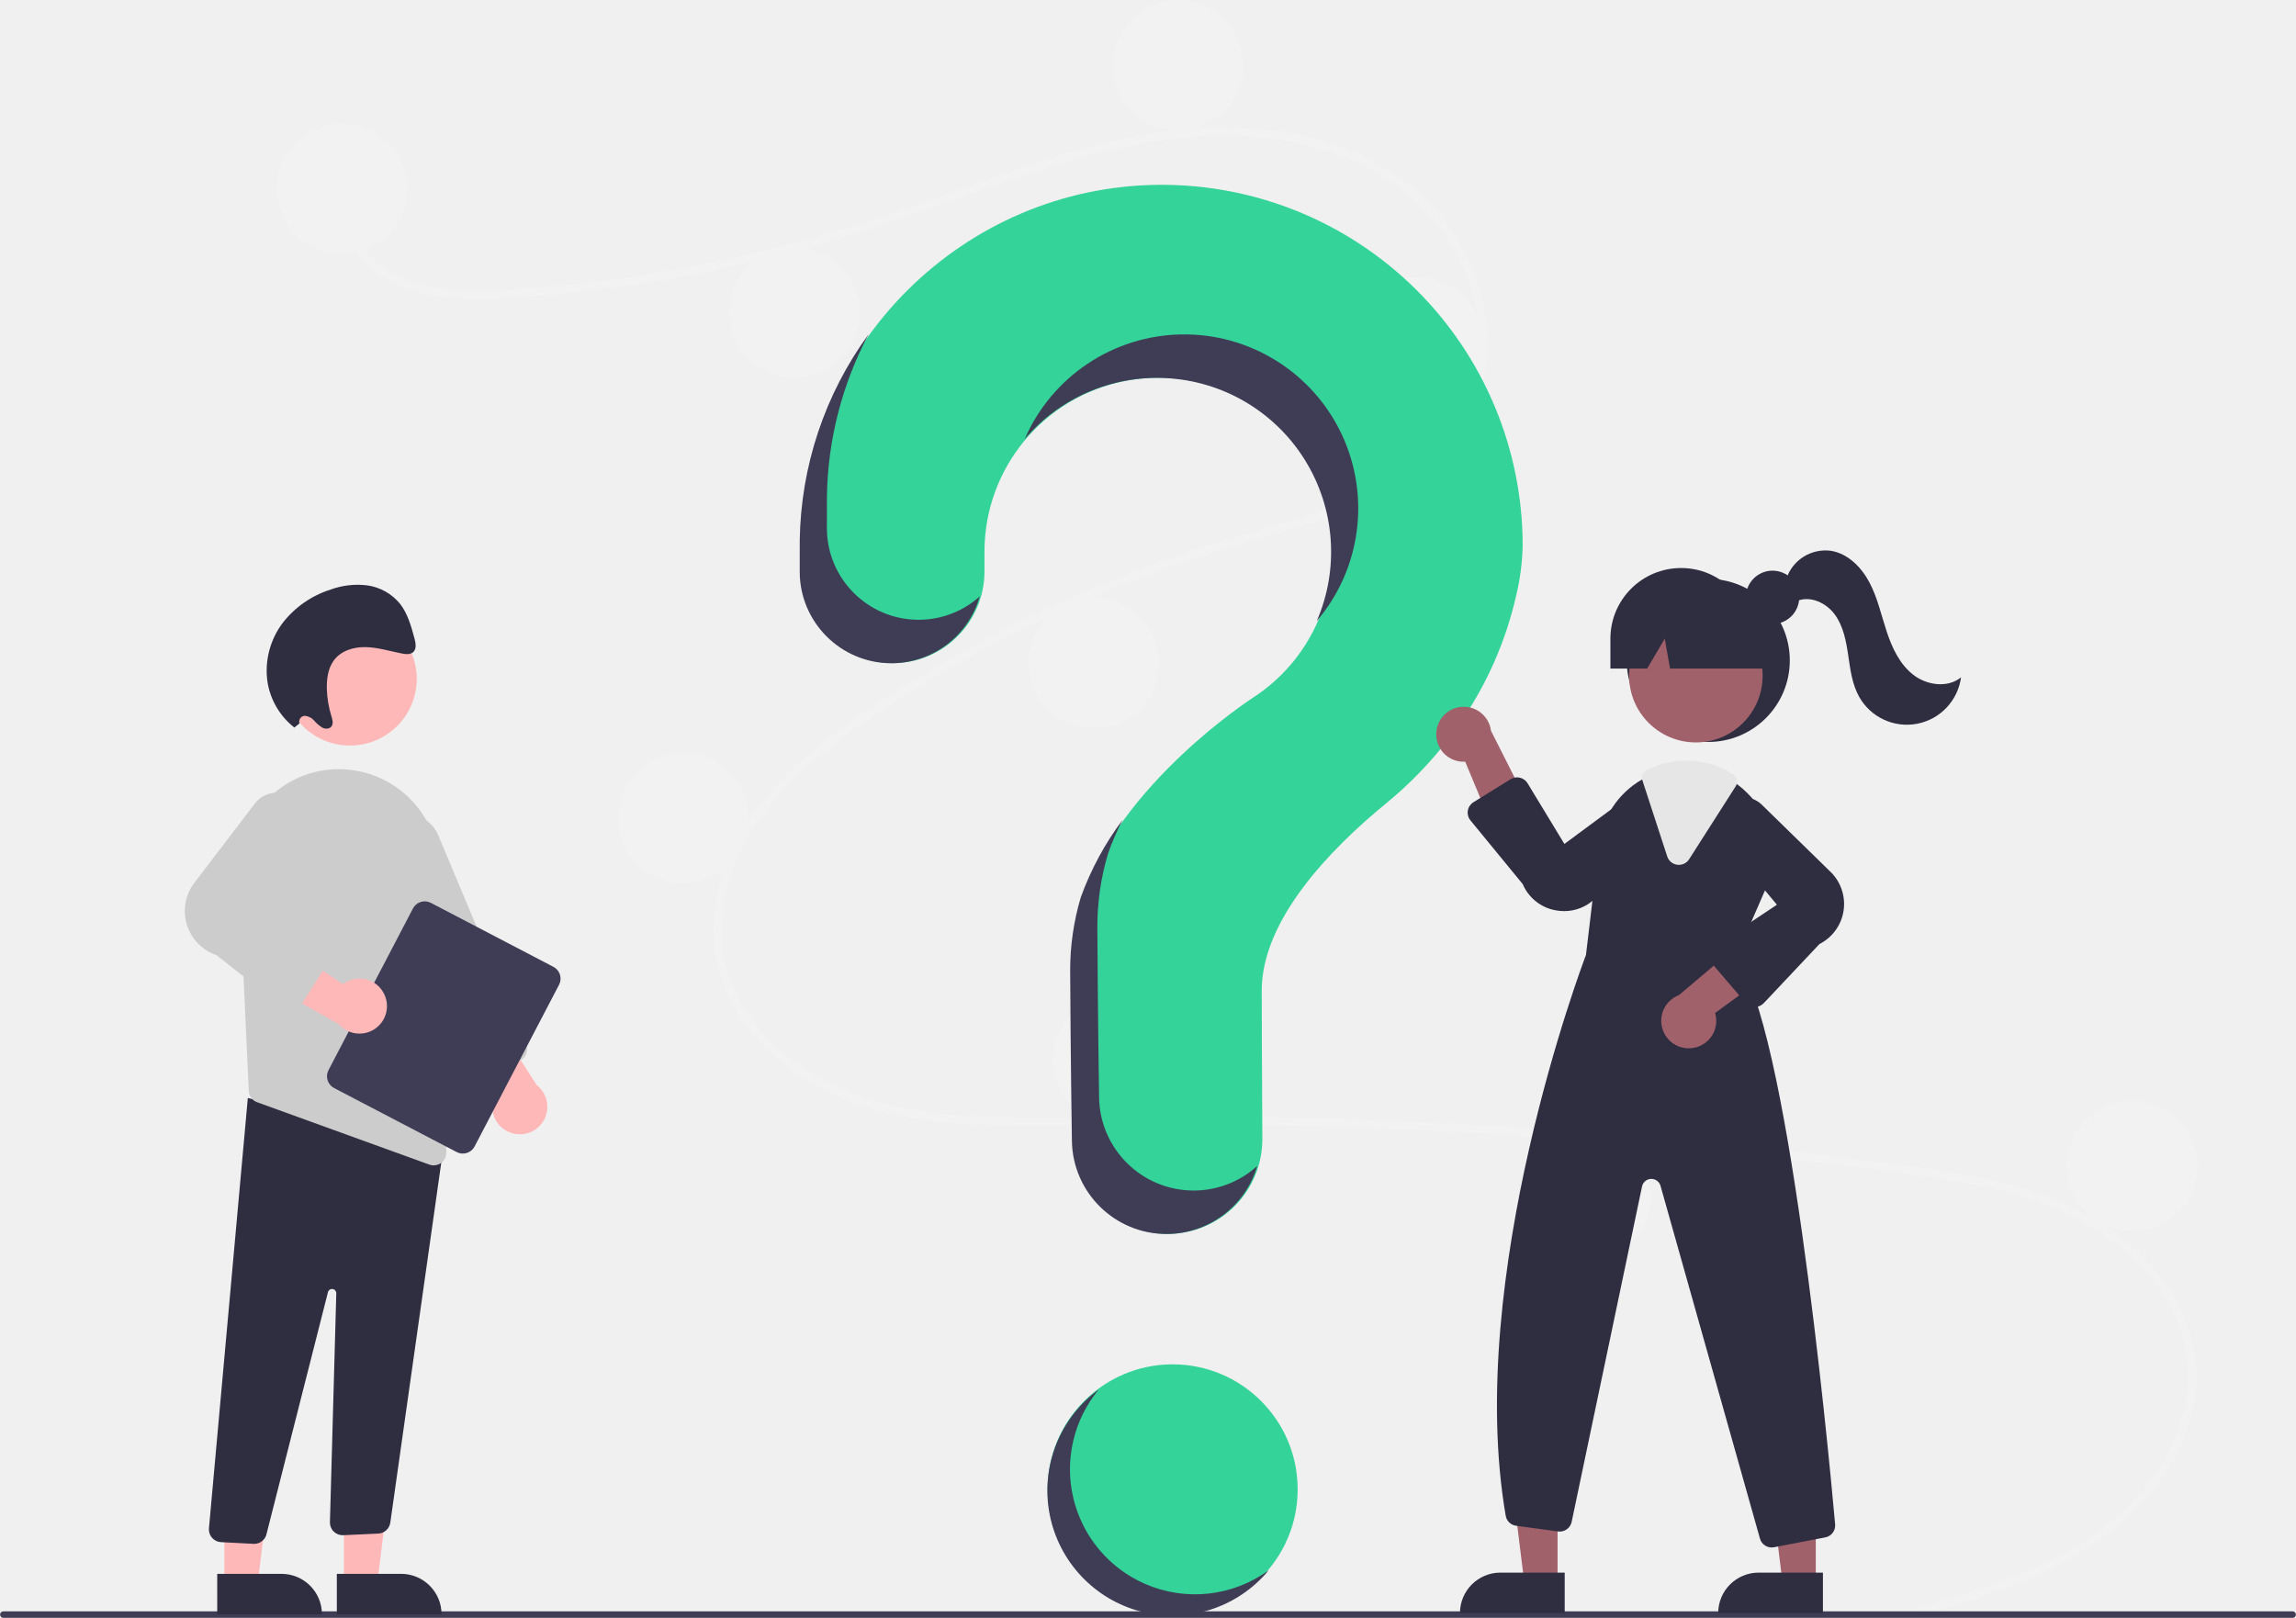
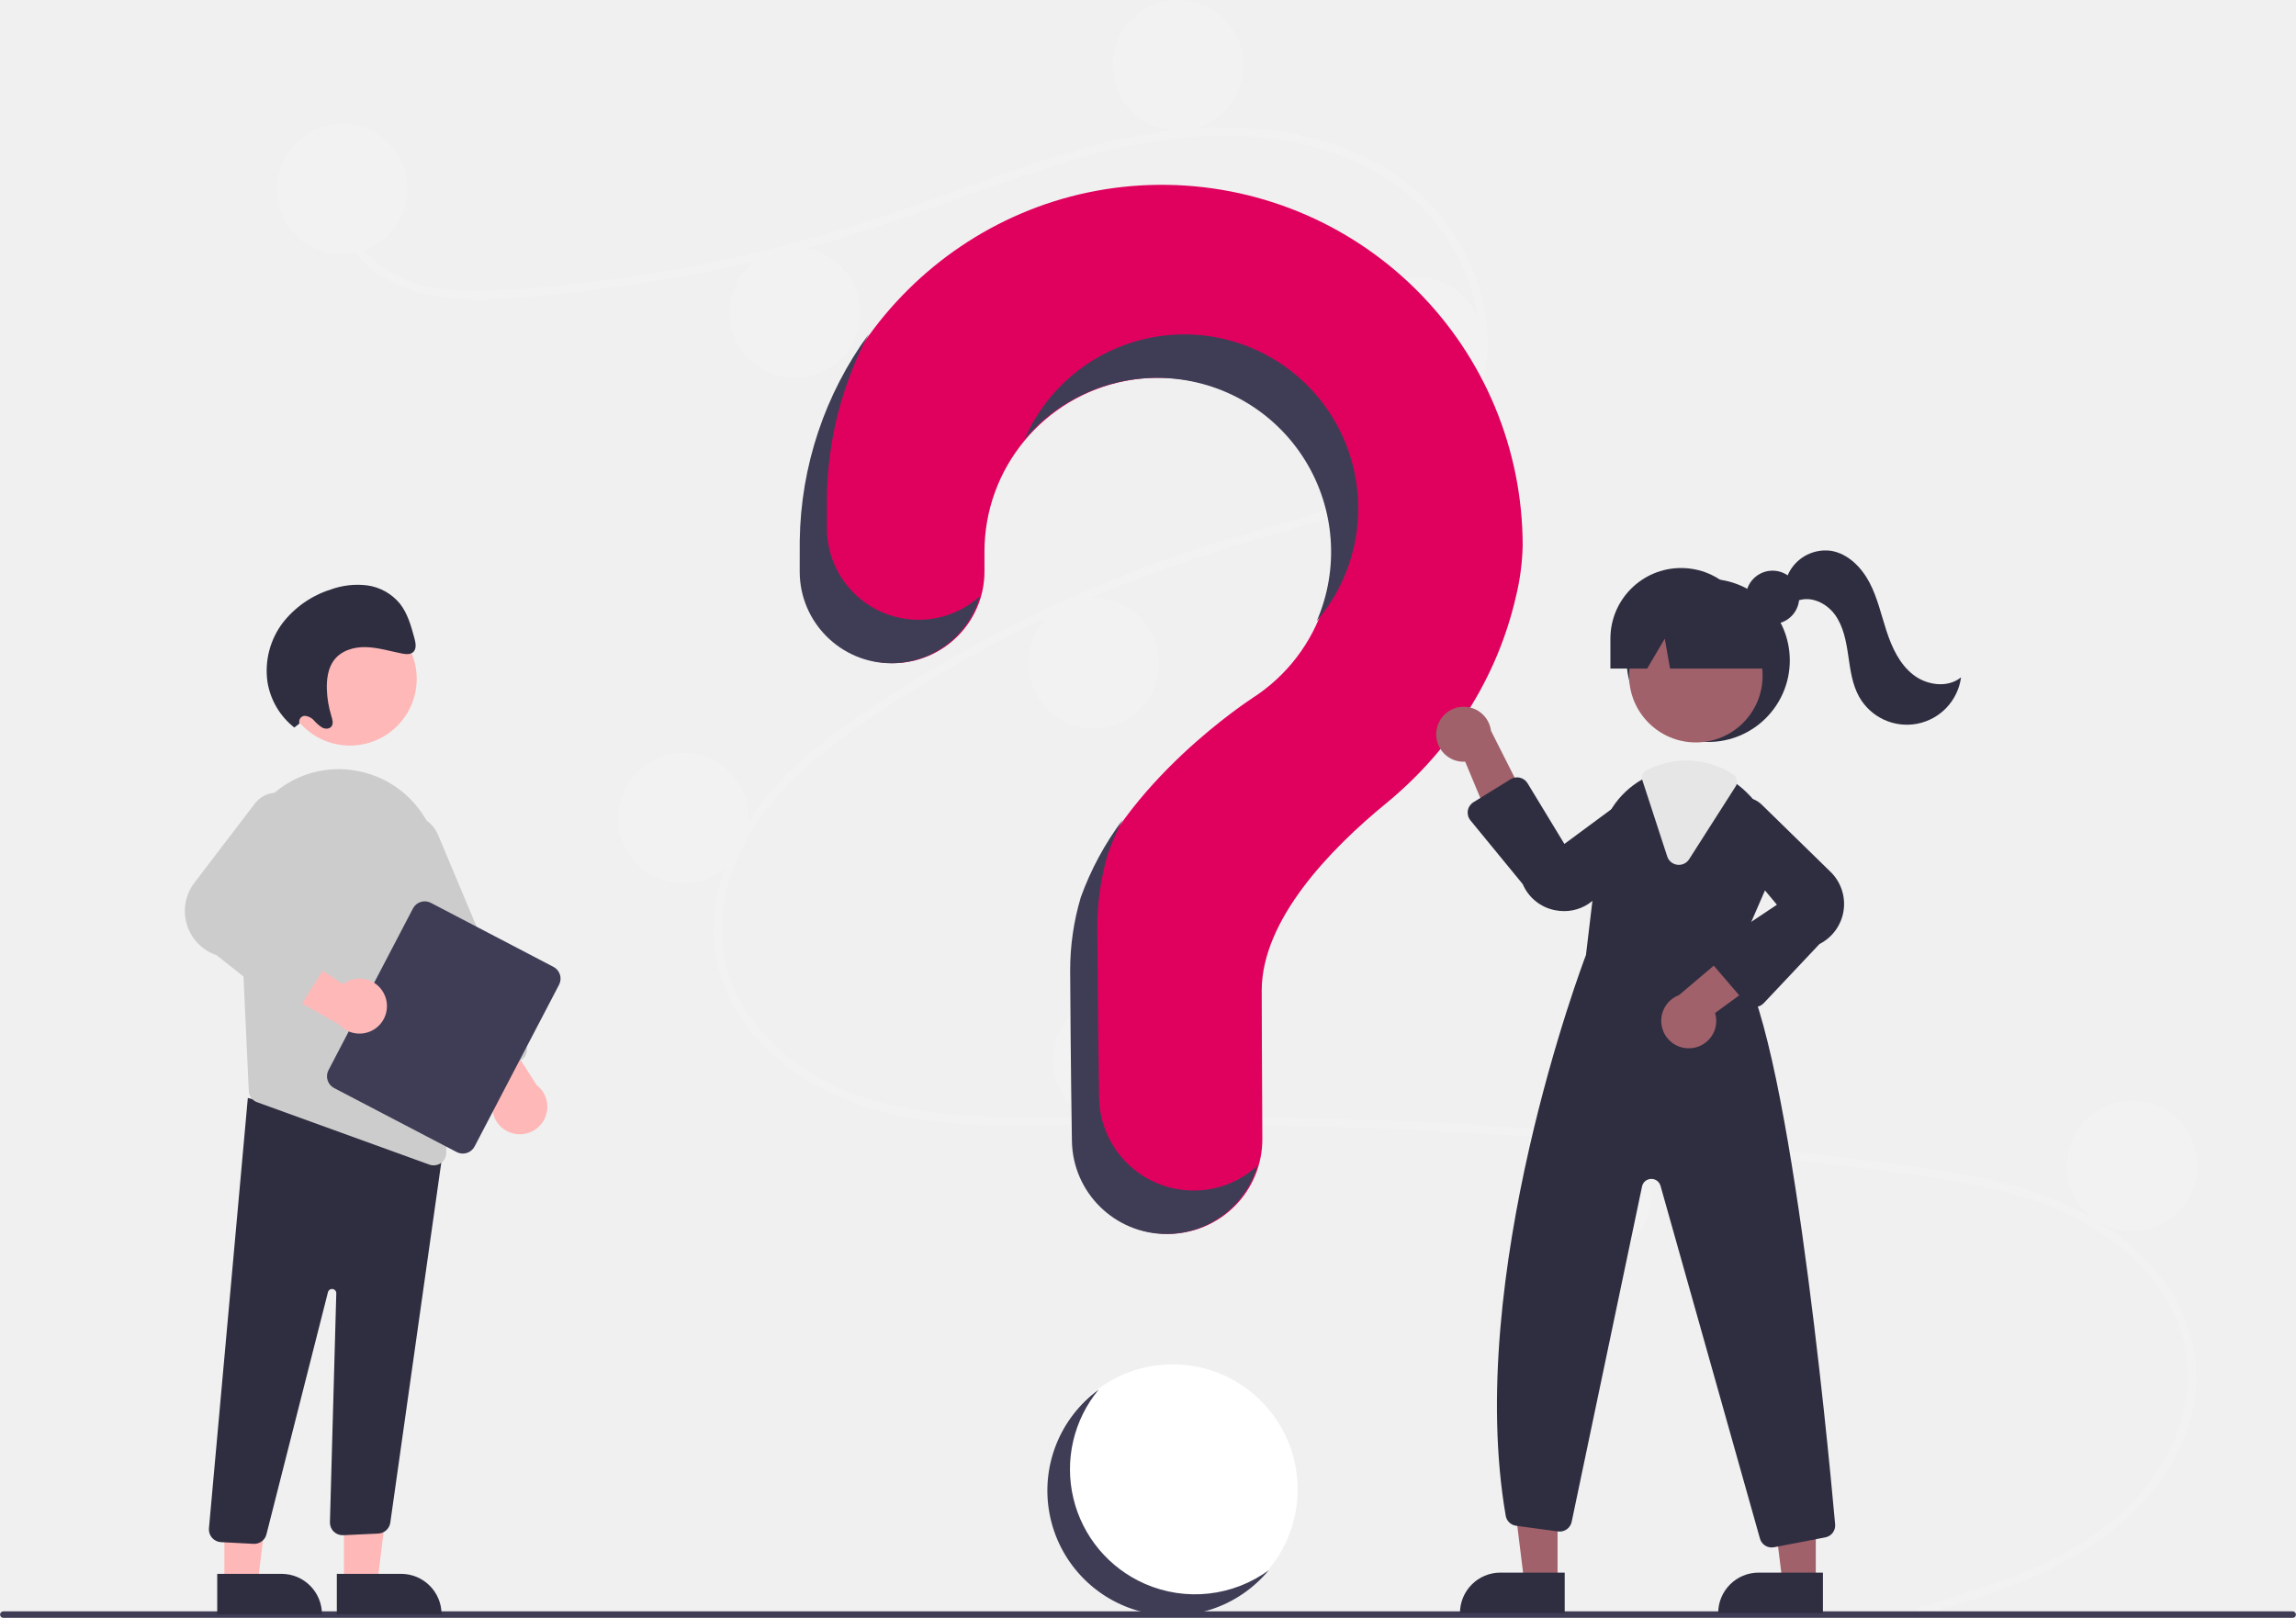
<svg xmlns="http://www.w3.org/2000/svg" id="ef672dd0-2e16-4c9d-8107-606b55e40777" data-name="Layer 1" width="844.675" height="595.262" viewBox="0 0 844.675 595.262">
-   <circle cx="431.393" cy="548" r="46" fill="#34d399" />
+   <circle cx="431.393" cy="548" r="46" fill="#fff" />
  <path d="M883.862,743.785c25.735-7.729,53.094-15.788,73.503-34.161,18.238-16.418,30.55-41.489,22.995-66.112-7.54-24.572-30.124-40.956-53.442-49.105-13.225-4.622-27.061-7.186-40.891-9.2-15.035-2.19-30.136-3.984-45.23-5.71q-91.677-10.486-184.044-12.811c-30.385-.765-60.764-.747-91.152-.306-27.139.394-55.722.384-80.899-11.151-19.578-8.97-37.348-25.289-42.803-46.734-6.297-24.755,5.318-49.964,21.98-67.892,8.783-9.45,19.047-17.404,29.636-24.717,11.487-7.934,23.375-15.306,35.521-22.188a494.634,494.634,0,0,1,74.767-34.468c12.746-4.634,25.68-8.633,38.728-12.321,11.017-3.115,22.068-6.234,32.716-10.477,20.583-8.204,40.161-22.1,45.395-44.881,4.96-21.591-3.403-45.031-18.065-61.071-16.963-18.557-42.539-26.692-67.06-28.008-27.528-1.478-54.422,5.412-80.297,14.156-27.597,9.326-54.599,20.049-82.778,27.603a556.958,556.958,0,0,1-85.196,15.837c-14.082,1.5-28.59,3.193-42.756,2.045-11.872-.962-23.684-4.454-32.434-12.88-7.503-7.225-11.972-17.154-10.435-27.632.279-1.903,3.17-1.094,2.893.798-1.87,12.755,6.8,24.509,17.484,30.529,12.348,6.958,27.374,6.968,41.122,6.172a537.825,537.825,0,0,0,88.515-12.796c28.593-6.531,56.164-15.866,83.704-25.839,26.156-9.472,52.897-18.716,80.84-20.767,24.246-1.78,49.752,1.752,70.874,14.423,18.564,11.136,32.215,29.707,36.565,51.018,4.25,20.825-1.636,41.785-17.4,56.317-16.321,15.046-38.701,21.479-59.557,27.404-26.452,7.514-52.337,16.298-77.392,27.703a485.824,485.824,0,0,0-72.8,40.928c-22.246,15.202-44.201,34.331-51.237,61.451-3.277,12.633-2.672,26.032,2.812,37.965,4.876,10.61,12.907,19.535,22.262,26.419,22.321,16.424,50.453,19.797,77.414,20.132,30.281.377,60.564-.645,90.855-.148q92.599,1.52,184.819,11.273,23.108,2.446,46.158,5.407c13.822,1.776,27.69,3.541,41.278,6.695,24.162,5.608,47.674,16.392,62.692,36.878a61.319,61.319,0,0,1,11.947,30.446c1.051,11.524-1.77,23.069-6.98,33.321-11.532,22.69-33.134,37.123-56.073,46.605-12.287,5.079-25.032,8.926-37.752,12.746-1.853.557-2.645-2.338-.798-2.893Z" transform="translate(-177.6623 -152.3692)" fill="#f2f2f2" />
  <circle cx="125.893" cy="69.5" r="24" fill="#f2f2f2" />
  <circle cx="292.393" cy="115" r="24" fill="#f2f2f2" />
  <circle cx="433.393" cy="24" r="24" fill="#f2f2f2" />
  <circle cx="521.393" cy="126" r="24" fill="#f2f2f2" />
  <circle cx="402.393" cy="244" r="24" fill="#f2f2f2" />
  <circle cx="251.393" cy="301" r="24" fill="#f2f2f2" />
  <circle cx="411.393" cy="390" r="24" fill="#f2f2f2" />
  <circle cx="583.393" cy="440" r="24" fill="#f2f2f2" />
  <circle cx="784.393" cy="429" r="24" fill="#f2f2f2" />
-   <path d="M604.128,220.373c-71.892.508-130.756,58.93-131.777,130.816-.009.664-.014,5.33-.013,11.434a33.748,33.748,0,0,0,33.744,33.746h0a33.769,33.769,0,0,0,33.761-33.798c-.003-4.152-.006-7.026-.006-7.202a64,64,0,1,1,98.52,53.879l.012.014s-48.028,30.92-62.671,73.335l.012.003a94.004,94.004,0,0,0-3.874,26.768c0,3.725.219,36.321.643,62.778a34.786,34.786,0,0,0,34.79,34.222h0a34.796,34.796,0,0,0,34.794-35.011c-.147-24.229-.227-52.442-.227-54.489,0-26.045,25.125-51.995,45.764-68.917,23.766-19.487,40.868-46.043,47.737-75.999a86.762,86.762,0,0,0,2.499-18.834A132.75,132.75,0,0,0,604.128,220.373Z" transform="translate(-177.6623 -152.3692)" fill="#34d399" />
+   <path d="M604.128,220.373c-71.892.508-130.756,58.93-131.777,130.816-.009.664-.014,5.33-.013,11.434a33.748,33.748,0,0,0,33.744,33.746h0a33.769,33.769,0,0,0,33.761-33.798c-.003-4.152-.006-7.026-.006-7.202a64,64,0,1,1,98.52,53.879l.012.014s-48.028,30.92-62.671,73.335l.012.003a94.004,94.004,0,0,0-3.874,26.768c0,3.725.219,36.321.643,62.778a34.786,34.786,0,0,0,34.79,34.222h0a34.796,34.796,0,0,0,34.794-35.011c-.147-24.229-.227-52.442-.227-54.489,0-26.045,25.125-51.995,45.764-68.917,23.766-19.487,40.868-46.043,47.737-75.999a86.762,86.762,0,0,0,2.499-18.834A132.75,132.75,0,0,0,604.128,220.373Z" transform="translate(-177.6623 -152.3692)" fill="#e0015e" />
  <path d="M1021.147,747.631H178.853a1.191,1.191,0,0,1,0-2.381h842.294a1.191,1.191,0,0,1,0,2.381Z" transform="translate(-177.6623 -152.3692)" fill="#3f3d56" />
  <circle cx="628.449" cy="242.996" r="30" fill="#2f2e41" />
  <polygon points="573.012 582.129 560.753 582.129 554.92 534.841 573.015 534.841 573.012 582.129" fill="#a0616a" />
  <path d="M551.996,578.626h23.644a0,0,0,0,1,0,0v14.887a0,0,0,0,1,0,0H537.109a0,0,0,0,1,0,0v0A14.887,14.887,0,0,1,551.996,578.626Z" fill="#2f2e41" />
  <polygon points="668.012 582.129 655.753 582.129 649.92 534.841 668.015 534.841 668.012 582.129" fill="#a0616a" />
  <path d="M646.996,578.626h23.644a0,0,0,0,1,0,0v14.887a0,0,0,0,1,0,0H632.109a0,0,0,0,1,0,0v0A14.887,14.887,0,0,1,646.996,578.626Z" fill="#2f2e41" />
  <circle cx="623.89" cy="248.61" r="24.561" fill="#a0616a" />
  <path d="M816.191,504.775l10.99-25.25a31.383,31.383,0,0,0-6.95-35.6,31.873,31.873,0,0,0-3.07-2.67,30.935,30.935,0,0,0-18.99-6.57,32.179,32.179,0,0,0-13.4,2.98c-.36.16-.71.33-1.07.5-.69.33-1.37.69-2.03,1.06a31.678,31.678,0,0,0-15.7,23.88l-4.85,40.64c-1.22,3.19-44.74,118.39-29.52,206.34a4.467,4.467,0,0,0,3.82,3.67l15.43,2.1a4.497,4.497,0,0,0,5.01-3.53l25.89-123.41a3.503,3.503,0,0,1,6.8-.23l36.58,129.78a4.471,4.471,0,0,0,4.31,3.28,5.122,5.122,0,0,0,.87-.08l18.85-3.63a4.471,4.471,0,0,0,3.63-4.81C850.021,682.335,835.301,527.605,816.191,504.775Z" transform="translate(-177.6623 -152.3692)" fill="#2f2e41" />
  <path d="M706.102,421.419A10.056,10.056,0,0,0,716.696,432.623l13.729,32.992,10.385-15.394-14.629-28.97a10.11,10.11,0,0,0-20.079.169Z" transform="translate(-177.6623 -152.3692)" fill="#a0616a" />
  <path d="M800.19,537.996a10.056,10.056,0,0,0,8.427-12.913l28.885-21.038-17.39-6.512-24.764,20.977a10.11,10.11,0,0,0,4.842,19.487Z" transform="translate(-177.6623 -152.3692)" fill="#a0616a" />
  <path d="M753.102,487.61a17.057,17.057,0,0,1-3.298-.325,16.305,16.305,0,0,1-11.948-9.616l-19.234-23.453a4.501,4.501,0,0,1,1.111-6.681l13.684-8.471a4.5,4.5,0,0,1,6.215,1.49l13.556,22.334L779.15,443.702A9.721,9.721,0,0,1,790.46,459.264l-25.912,23.637A16.253,16.253,0,0,1,753.102,487.61Z" transform="translate(-177.6623 -152.3692)" fill="#2f2e41" />
  <path d="M823.252,522.883c-.035,0-.071,0-.106-.001a4.508,4.508,0,0,1-3.311-1.57l-12.166-14.193a4.5,4.5,0,0,1,.92-6.673l22.781-15.188-20.638-24.812a9.721,9.721,0,0,1,14.887-12.183l25.084,24.513a16.525,16.525,0,0,1-3.675,26.94l-20.501,21.754A4.507,4.507,0,0,1,823.252,522.883Z" transform="translate(-177.6623 -152.3692)" fill="#2f2e41" />
  <path d="M795.307,470.584a4.632,4.632,0,0,1-.584-.037,4.461,4.461,0,0,1-3.71-3.069l-9.142-28.029a3.083,3.083,0,0,1,1.594-3.725l.297-.14c.269-.128.535-.254.807-.375a32.574,32.574,0,0,1,13.603-3.023,31.327,31.327,0,0,1,17.161,5.157,3.13,3.13,0,0,1,.901,4.294L799.084,468.504A4.455,4.455,0,0,1,795.307,470.584Z" transform="translate(-177.6623 -152.3692)" fill="#e6e6e6" />
  <circle cx="652.101" cy="219.786" r="9.817" fill="#2f2e41" />
  <path d="M796.111,361.365h0a26,26,0,0,0-26,26v11h13.529l6.471-11,1.941,11h41.059l-11-11A26,26,0,0,0,796.111,361.365Z" transform="translate(-177.6623 -152.3692)" fill="#2f2e41" />
  <path d="M834.809,365.431a15.15,15.15,0,0,1,16.481-10.396c6.256,1.046,11.202,6.075,14.149,11.691s4.308,11.903,6.289,17.928,4.791,12.084,9.793,15.984,12.677,4.958,17.59.946a20.118,20.118,0,0,1-37.477,7.181c-2.592-4.612-3.261-10.017-4.03-15.251s-1.767-10.65-4.862-14.94-8.888-7.093-13.804-5.139Z" transform="translate(-177.6623 -152.3692)" fill="#2f2e41" />
  <path d="M515.609,380.408h0a33.748,33.748,0,0,1-33.744-33.746c-0-6.104.004-10.771.013-11.434a131.507,131.507,0,0,1,15.359-59.909,131.803,131.803,0,0,0-25.359,75.909c-.009.664-.014,5.33-.013,11.434a33.748,33.748,0,0,0,33.744,33.746h0A33.773,33.773,0,0,0,538.097,371.817,33.622,33.622,0,0,1,515.609,380.408Z" transform="translate(-177.6623 -152.3692)" fill="#3f3d56" />
  <path d="M606.415,291.478a64.004,64.004,0,0,1,55.659,89.413,63.997,63.997,0,1,0-107.426-66.985A63.871,63.871,0,0,1,606.415,291.478Z" transform="translate(-177.6623 -152.3692)" fill="#3f3d56" />
  <path d="M616.797,590.408h0a34.787,34.787,0,0,1-34.79-34.222c-.423-26.456-.643-59.052-.643-62.778a94.004,94.004,0,0,1,3.874-26.768l-.012-.003a95.069,95.069,0,0,1,5.494-12.701,110.047,110.047,0,0,0-15.494,28.701l.012.003a94.004,94.004,0,0,0-3.874,26.768c0,3.725.219,36.321.643,62.778a34.787,34.787,0,0,0,34.79,34.222h0a34.803,34.803,0,0,0,33.402-25.048A34.66,34.66,0,0,1,616.797,590.408Z" transform="translate(-177.6623 -152.3692)" fill="#3f3d56" />
  <polygon points="126.541 582.585 138.8 582.584 144.633 535.296 126.538 535.297 126.541 582.585" fill="#ffb8b8" />
  <path d="M301.576,731.451H340.107a0,0,0,0,1,0,0v14.887a0,0,0,0,1,0,0H316.463A14.887,14.887,0,0,1,301.576,731.451v0A0,0,0,0,1,301.576,731.451Z" transform="translate(464.0541 1325.404) rotate(179.9974)" fill="#2f2e41" />
  <polygon points="82.541 582.585 94.8 582.584 100.633 535.296 82.538 535.297 82.541 582.585" fill="#ffb8b8" />
  <path d="M257.576,731.451H296.107a0,0,0,0,1,0,0v14.887a0,0,0,0,1,0,0H272.463A14.887,14.887,0,0,1,257.576,731.451v0A0,0,0,0,1,257.576,731.451Z" transform="translate(376.0541 1325.406) rotate(179.9974)" fill="#2f2e41" />
  <path d="M270.917,720.411l-11.975-.63a4.673,4.673,0,0,1-4.419-4.967l14.313-158.466,65.911,17.786,6.35-1.732L321.239,712.686a4.696,4.696,0,0,1-4.358,3.945l-12.909.601a4.674,4.674,0,0,1-4.931-4.796l2.339-84.196a1.558,1.558,0,0,0-3.083-.36L275.739,716.692a4.646,4.646,0,0,1-4.569,3.725C271.086,720.418,271.002,720.416,270.917,720.411Z" transform="translate(-177.6623 -152.3692)" fill="#2f2e41" />
  <circle cx="128.742" cy="249.759" r="24.561" fill="#ffb8b8" />
  <path d="M265.512,474.287l2.701,58.267.976,21.199a4.642,4.642,0,0,0,3.074,4.175l63.336,22.943a4.477,4.477,0,0,0,1.6.28,4.644,4.644,0,0,0,4.664-4.788L339.266,471.597A36.93,36.93,0,0,0,308.522,435.92c-.613-.093-1.236-.187-1.859-.27a36.249,36.249,0,0,0-29.165,9.441,37.236,37.236,0,0,0-11.986,29.196Z" transform="translate(-177.6623 -152.3692)" fill="#ccc" />
  <path d="M365.855,569.245a10.064,10.064,0,0,1-5.369-15.227l-21.478-28.56,18.534-1.147,17.554,27.297a10.111,10.111,0,0,1-9.242,17.637Z" transform="translate(-177.6623 -152.3692)" fill="#ffb8b8" />
  <path d="M350.753,548.85a4.644,4.644,0,0,1-2.541-2.518L315.854,469.237a12.463,12.463,0,1,1,22.984-9.647l32.358,77.095a4.679,4.679,0,0,1-2.5,6.118l-14.365,6.029a4.642,4.642,0,0,1-3.577.017Z" transform="translate(-177.6623 -152.3692)" fill="#ccc" />
  <path d="M298.508,546.131,329.587,486.622a4.878,4.878,0,0,1,6.575-2.063l45.112,23.56a4.878,4.878,0,0,1,2.063,6.575l-31.079,59.509a4.878,4.878,0,0,1-6.575,2.063L300.571,552.706A4.878,4.878,0,0,1,298.508,546.131Z" transform="translate(-177.6623 -152.3692)" fill="#3f3d56" />
  <path d="M319.351,518.943a10.064,10.064,0,0,0-15.517-4.46l-29.778-19.754-.051,18.57L302.29,529.21a10.111,10.111,0,0,0,17.06-10.267Z" transform="translate(-177.6623 -152.3692)" fill="#ffb8b8" />
  <path d="M281.701,523.119l-24.337-19.278a17.163,17.163,0,0,1-7.823-27.135l22.097-28.96a10.096,10.096,0,0,1,17.13,10.284l-17.484,28.6,25.694,12.187a4.674,4.674,0,0,1,1.948,6.72l-10.372,16.414a4.682,4.682,0,0,1-3.167,2.111c-.026.004-.051.008-.077.012A4.696,4.696,0,0,1,281.701,523.119Z" transform="translate(-177.6623 -152.3692)" fill="#ccc" />
  <path d="M287.845,418.574a2.135,2.135,0,0,1,1.856-2.819,4.93,4.93,0,0,1,3.476,1.715,13.833,13.833,0,0,0,3.071,2.637c1.188.599,2.8.514,3.477-.628.636-1.072.2-2.508-.185-3.753a36.907,36.907,0,0,1-1.63-9.77c-.111-3.7.411-7.562,2.46-10.448,2.644-3.725,7.371-5.139,11.845-5.036s8.875,1.484,13.307,2.357c1.53.301,3.328.456,4.352-.73,1.088-1.261.688-3.301.226-5.004-1.201-4.417-2.475-8.985-5.265-12.552a18.898,18.898,0,0,0-12.061-6.79,28.938,28.938,0,0,0-13.462,1.528,36.096,36.096,0,0,0-17.683,12.319,29.236,29.236,0,0,0-5.578,21.6,26.667,26.667,0,0,0,9.886,16.855Z" transform="translate(-177.6623 -152.3692)" fill="#2f2e41" />
  <path d="M598.92,735.149a45.994,45.994,0,0,1-17.07-71.489,45.997,45.997,0,1,0,62.569,66.464A45.969,45.969,0,0,1,598.92,735.149Z" transform="translate(-177.6623 -152.3692)" fill="#3f3d56" />
</svg>
